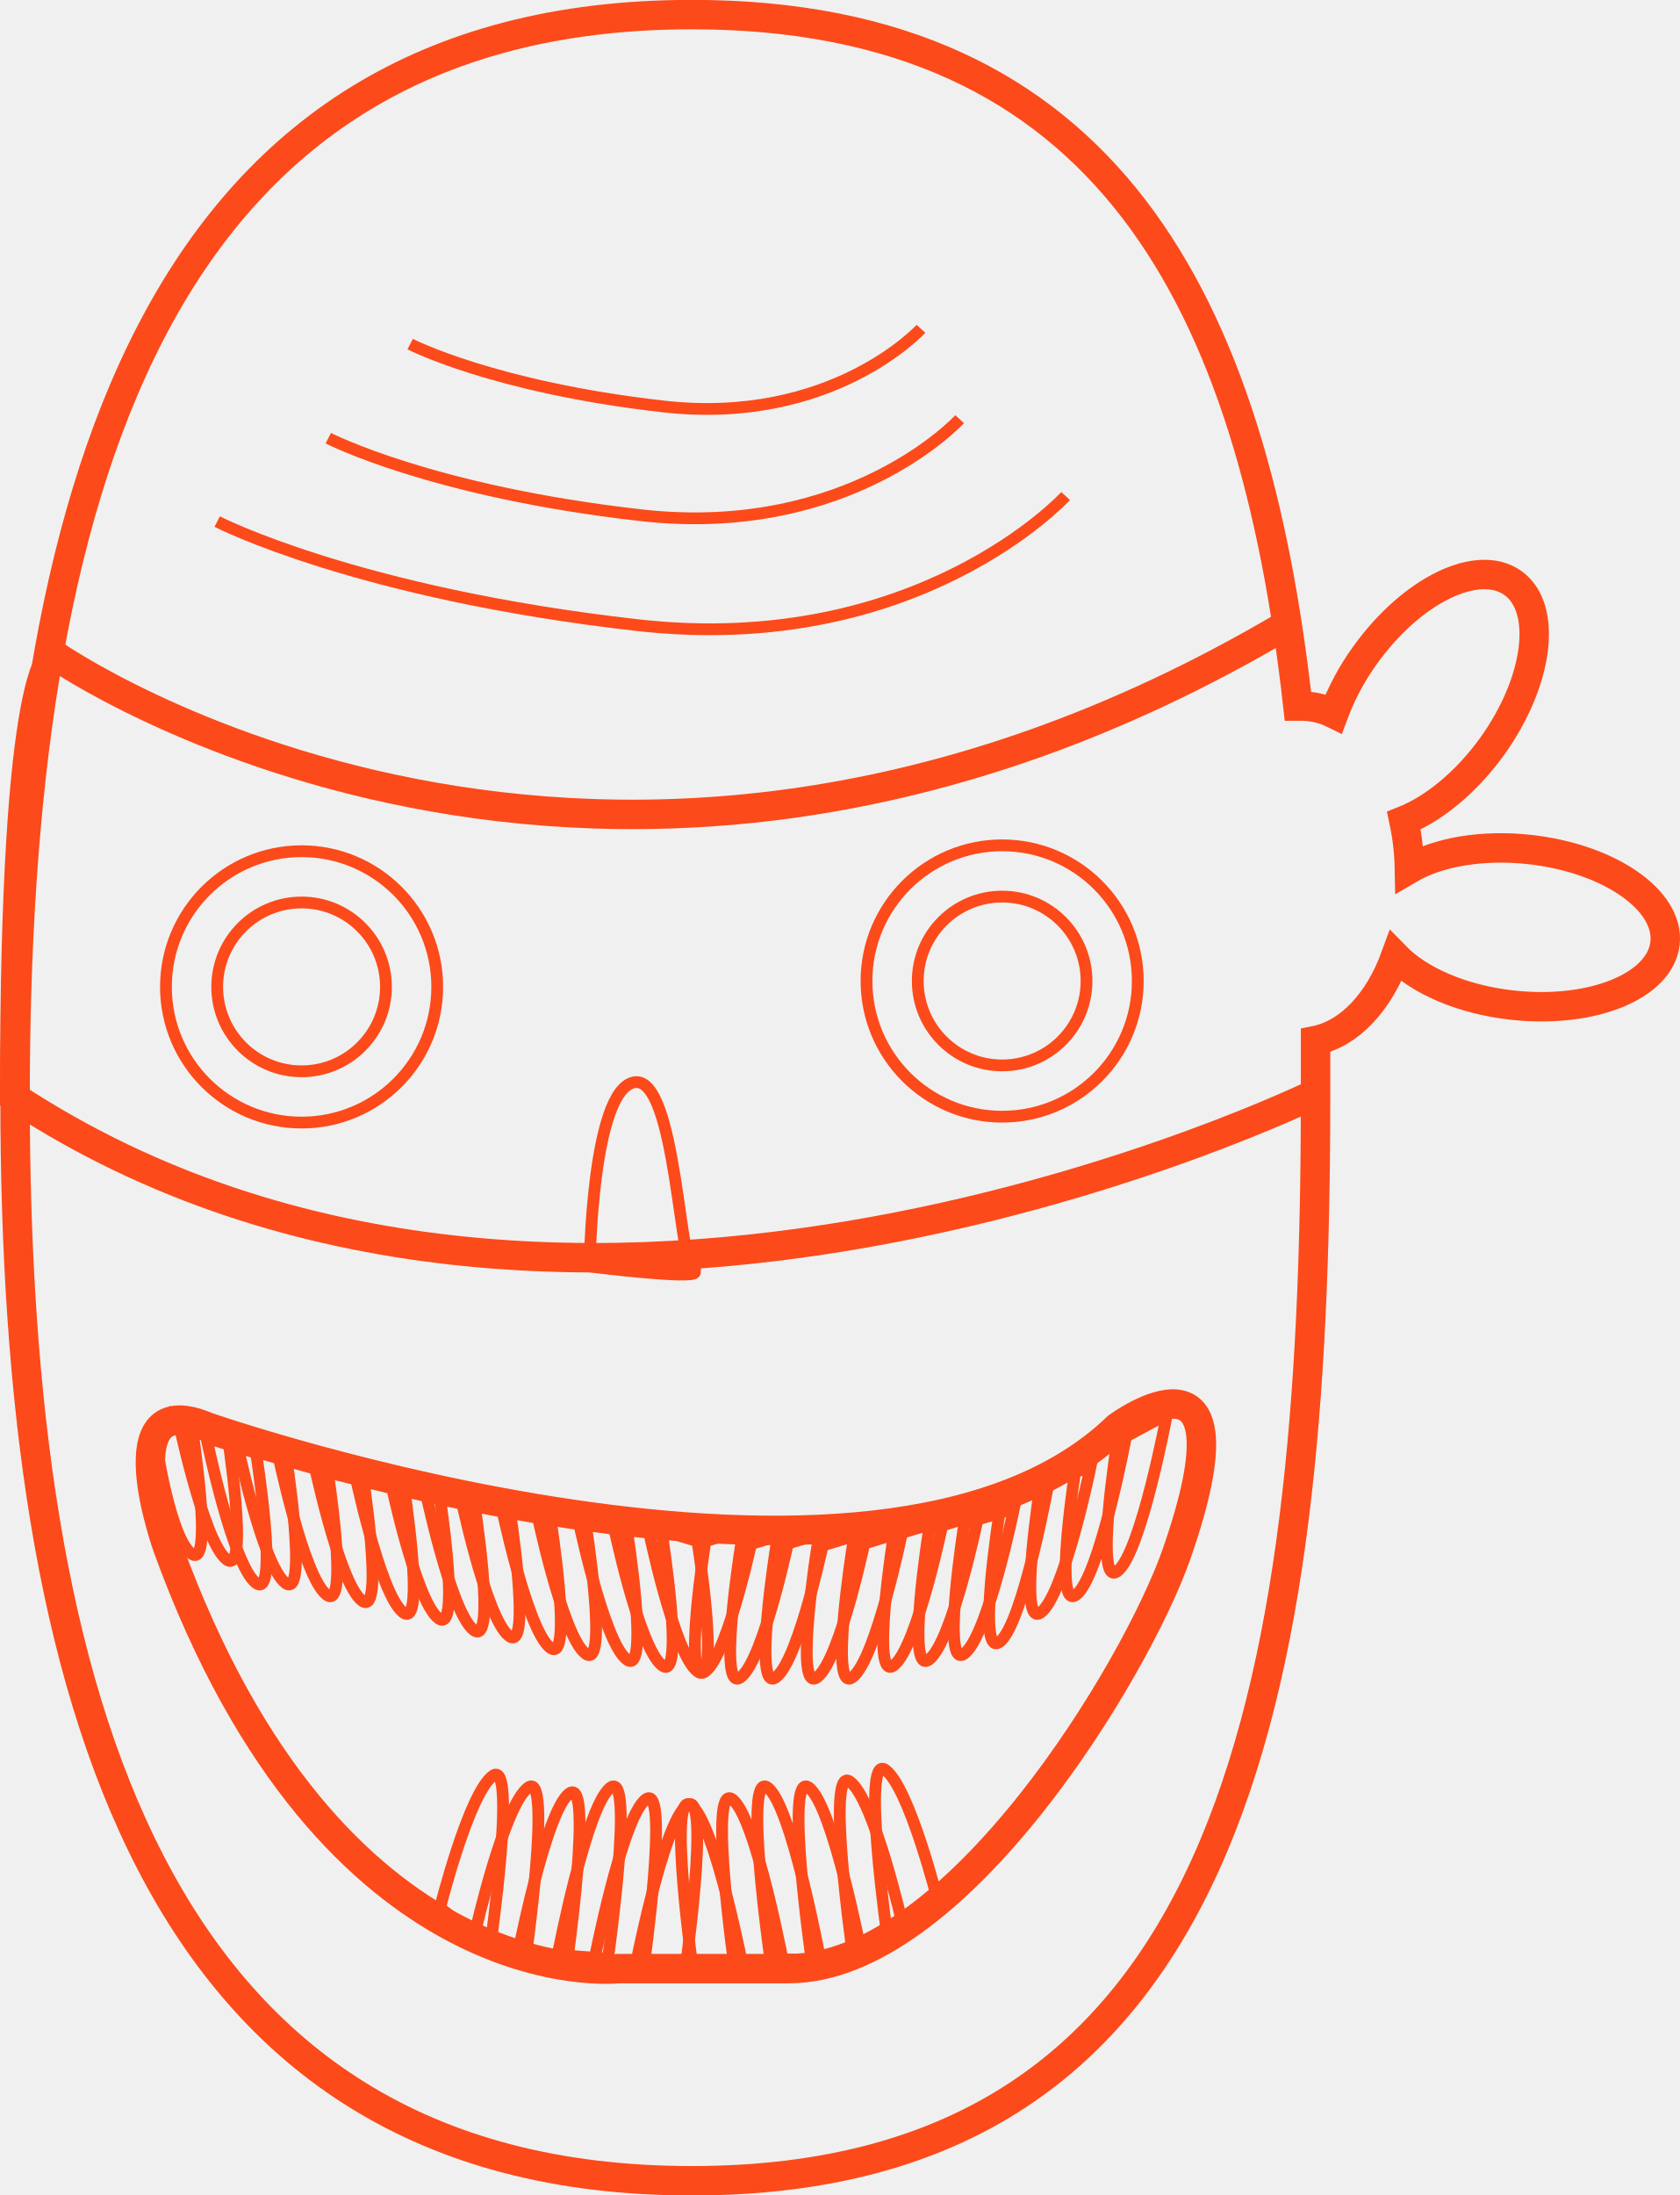
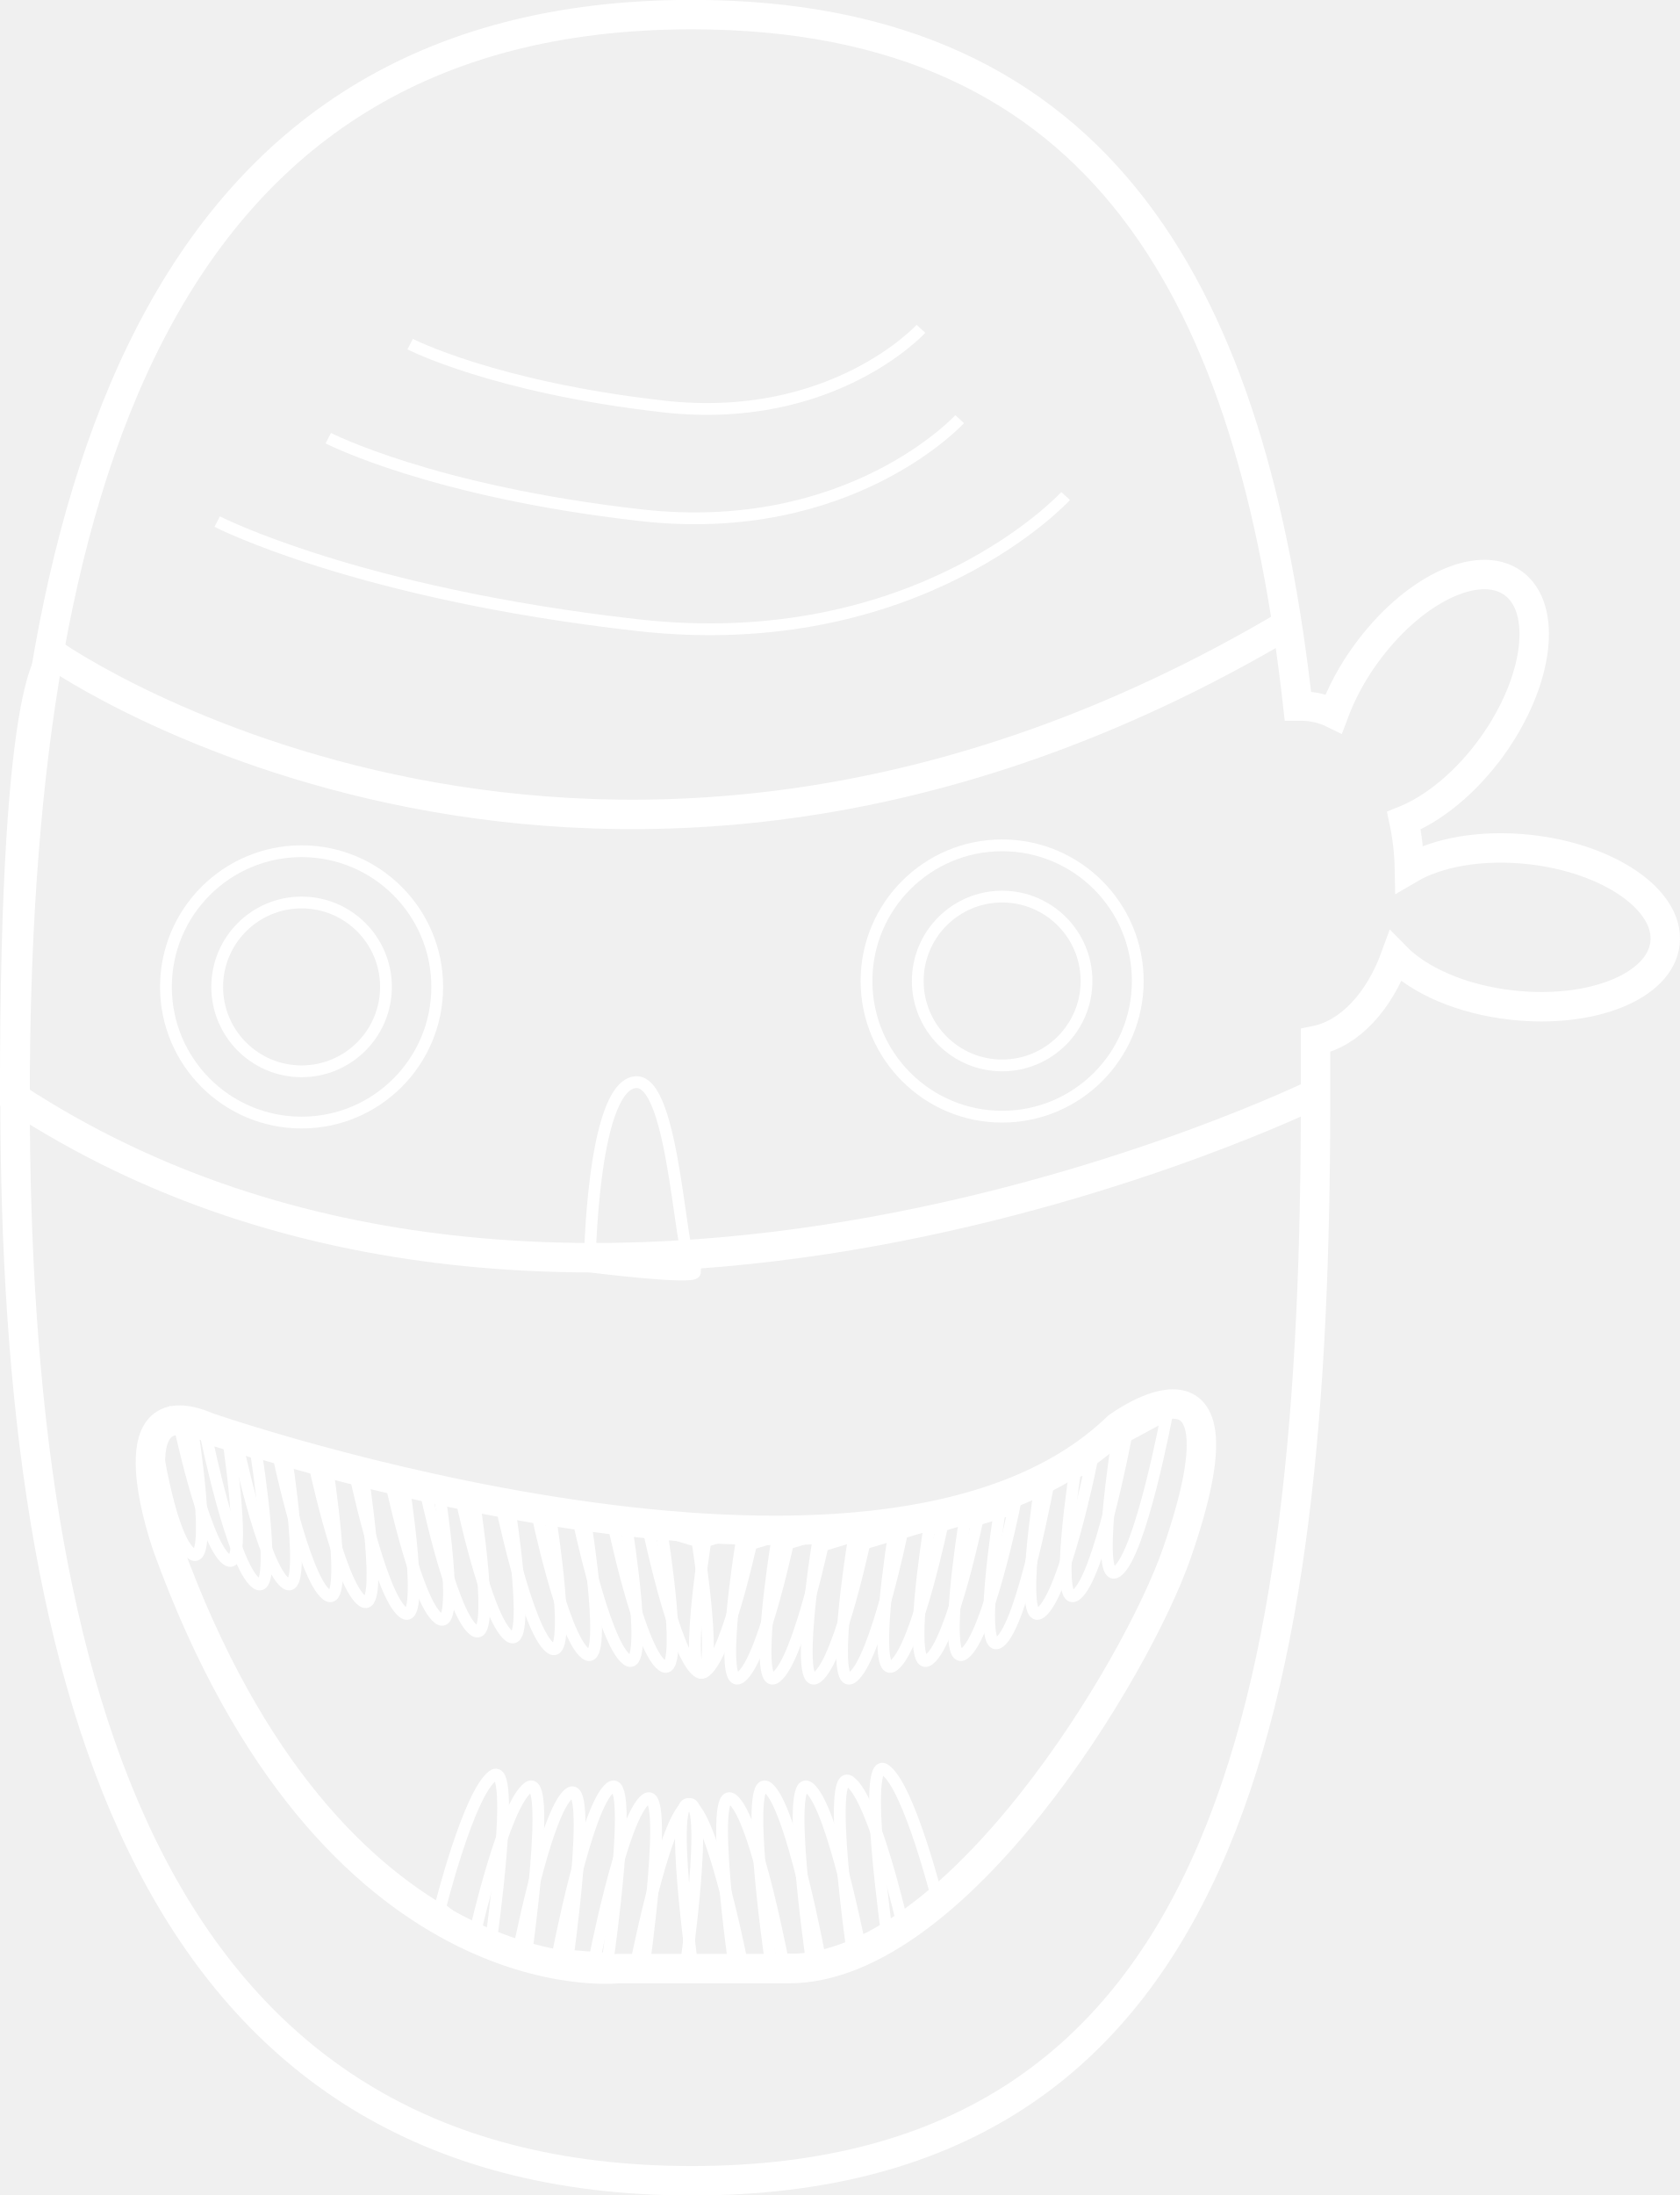
<svg xmlns="http://www.w3.org/2000/svg" viewBox="0 0 285.48 372.9">
  <defs>
-     <style>.a,.c{fill:none;}.a,.b,.c{stroke:#FC4A1A;stroke-miterlimit:10;}.a,.b{stroke-width:5px;}.b{fill:none;}.c{stroke-width:2px;}</style>
+     <style>.a,.c{fill:none;}.a,.b,.c{stroke:#fff;stroke-miterlimit:10;}.a,.b{stroke-width:5px;}.b{fill:none;}.c{stroke-width:2px;}</style>
  </defs>
  <path class="a" d="M793.9,274.38c-8.15-.89-15.6.47-20.41,3.29a42.82,42.82,0,0,0-.94-8.19c5-2,10.52-6.41,15-12.62,7.92-11.05,9.5-23.48,3.53-27.75s-17.22,1.22-25.14,12.28a42.28,42.28,0,0,0-5.31,9.91,12.5,12.5,0,0,0-5.48-1.29l-.61,0c-7.67-68.73-32.44-117.47-103-117.47-91.71,0-115,82.36-115,184s23.34,184,115,184,106-82.36,106-184q0-4.89,0-9.71c5.84-1.19,10.82-6.64,13.6-14.28,4,4.1,11.27,7.33,19.87,8.27,13.52,1.48,25.12-3.23,25.92-10.53S807.41,275.86,793.9,274.38Z" transform="translate(-533.98 -130.06)" />
  <path class="b" d="M757.92,315.67s-127.23,62.57-221.44.84c-.08-75.06,6.92-75.06,6.92-75.06s92.1,64,209.1-5.19" transform="translate(-533.98 -130.06)" />
  <path class="c" d="M574.07,374.34S578.5,396,582.5,399s0-22.11,0-22.11Z" transform="translate(-533.98 -130.06)" />
  <circle class="c" cx="170.3" cy="166.66" r="23.05" />
  <path class="c" d="M581.07,376.34S585.5,398,589.5,401s0-22.11,0-22.11Z" transform="translate(-533.98 -130.06)" />
  <path class="c" d="M587.07,377.34S591.5,399,595.5,402s0-22.11,0-22.11Z" transform="translate(-533.98 -130.06)" />
  <path class="c" d="M594.07,379.34S598.5,401,602.5,404s0-22.11,0-22.11Z" transform="translate(-533.98 -130.06)" />
  <path class="c" d="M600.07,380.34S604.5,402,608.5,405s0-22.11,0-22.11Z" transform="translate(-533.98 -130.06)" />
  <path class="c" d="M606.07,382.34S610.5,404,614.5,407s0-22.11,0-22.11Z" transform="translate(-533.98 -130.06)" />
  <path class="c" d="M612.07,383.34S616.5,405,620.5,408s0-22.11,0-22.11Z" transform="translate(-533.98 -130.06)" />
  <path class="c" d="M619.07,385.34S623.5,407,627.5,410s0-22.11,0-22.11Z" transform="translate(-533.98 -130.06)" />
  <path class="c" d="M625.07,386.34S629.5,408,633.5,411s0-22.11,0-22.11Z" transform="translate(-533.98 -130.06)" />
  <path class="c" d="M632.07,387.34S636.5,409,640.5,412s0-22.11,0-22.11Z" transform="translate(-533.98 -130.06)" />
  <path class="c" d="M638.07,388.34S642.5,410,646.5,413s0-22.11,0-22.11Z" transform="translate(-533.98 -130.06)" />
  <path class="c" d="M644.07,389.34S648.5,411,652.5,414s0-22.11,0-22.11Z" transform="translate(-533.98 -130.06)" />
  <path class="c" d="M732.28,370.34S727.85,394,723.85,397s0-22.11,0-22.11Z" transform="translate(-533.98 -130.06)" />
  <path class="c" d="M569.07,374.34S573.5,396,577.5,399s0-22.11,0-22.11Z" transform="translate(-533.98 -130.06)" />
  <path class="c" d="M564.07,370.34S568.5,392,572.5,395s0-22.11,0-22.11Z" transform="translate(-533.98 -130.06)" />
  <path class="c" d="M560.07,372.34S562.5,391,566.5,394s0-22.11,0-22.11Z" transform="translate(-533.98 -130.06)" />
  <path class="c" d="M725.28,374.34S720.85,398,716.85,401s0-22.11,0-22.11Z" transform="translate(-533.98 -130.06)" />
  <path class="c" d="M719.28,379.34S714.85,401,710.85,404s0-22.11,0-22.11Z" transform="translate(-533.98 -130.06)" />
  <path class="c" d="M712.28,381.34S707.85,406,703.85,409s0-22.11,0-22.11Z" transform="translate(-533.98 -130.06)" />
  <path class="c" d="M706.28,386.34S701.85,408,697.85,411s0-22.11,0-22.11Z" transform="translate(-533.98 -130.06)" />
  <path class="c" d="M700.28,387.34S695.85,409,691.85,412s0-22.11,0-22.11Z" transform="translate(-533.98 -130.06)" />
  <path class="c" d="M694.28,388.34S689.85,410,685.85,413s0-22.11,0-22.11Z" transform="translate(-533.98 -130.06)" />
  <path class="c" d="M687.28,390.34S682.85,412,678.85,415s0-22.11,0-22.11Z" transform="translate(-533.98 -130.06)" />
  <path class="c" d="M681.28,390.34S676.85,412,672.85,415s0-22.11,0-22.11Z" transform="translate(-533.98 -130.06)" />
  <path class="c" d="M674.28,390.34S669.85,412,665.85,415s0-22.11,0-22.11Z" transform="translate(-533.98 -130.06)" />
  <path class="c" d="M668.28,390.34S663.85,412,659.85,415s0-22.11,0-22.11Z" transform="translate(-533.98 -130.06)" />
  <path class="c" d="M662.28,389.34S657.85,411,653.85,414s0-22.11,0-22.11Z" transform="translate(-533.98 -130.06)" />
  <path class="c" d="M673.4,463.19s-4.89-26.56-9-29.47.47,29.1.47,29.1Z" transform="translate(-533.98 -130.06)" />
  <path class="c" d="M667.4,465.19s-4.89-26.56-9-29.47.47,29.1.47,29.1Z" transform="translate(-533.98 -130.06)" />
  <path class="c" d="M660.4,465.19s-4.89-25.56-9-28.47.47,29.1.47,29.1Z" transform="translate(-533.98 -130.06)" />
  <path class="c" d="M693.4,453.19s-4.89-19.56-9-22.47.47,29.1.47,29.1Z" transform="translate(-533.98 -130.06)" />
  <path class="c" d="M687.4,457.19s-4.89-21.56-9-24.47.47,29.1.47,29.1Z" transform="translate(-533.98 -130.06)" />
  <path class="c" d="M680.4,462.19s-4.89-25.56-9-28.47.47,29.1.47,29.1Z" transform="translate(-533.98 -130.06)" />
  <path class="c" d="M608.76,454.19s4.89-19.56,9-22.47-.47,29.1-.47,29.1Z" transform="translate(-533.98 -130.06)" />
  <path class="c" d="M614.76,458.19s4.89-21.56,9-24.47-.47,29.1-.47,29.1Z" transform="translate(-533.98 -130.06)" />
  <path class="c" d="M621.76,463.19s4.89-25.56,9-28.47-.47,29.1-.47,29.1Z" transform="translate(-533.98 -130.06)" />
  <path class="c" d="M628.76,462.19s4.89-25.56,9-28.47-.47,29.1-.47,29.1Z" transform="translate(-533.98 -130.06)" />
  <path class="c" d="M634.76,464.19s4.89-25.56,9-28.47-.47,29.1-.47,29.1Z" transform="translate(-533.98 -130.06)" />
  <path class="c" d="M641.76,465.19s4.89-25.56,9-28.47-.47,29.1-.47,29.1Z" transform="translate(-533.98 -130.06)" />
  <circle class="c" cx="51.25" cy="167.66" r="23.05" />
  <circle class="c" cx="51.25" cy="167.66" r="14.34" />
  <circle class="c" cx="170.3" cy="166.66" r="14.34" />
  <path class="b" d="M569.25,372.5S683,412,723.88,372.5c0,0,23.63-17.5,10.06,21.5-6.77,19.47-37.44,70.5-65.94,70.5H639S590.5,470,562.5,393C562.5,393,552.5,365.34,569.25,372.5Z" transform="translate(-533.98 -130.06)" />
  <path class="c" d="M570.89,218.67s23.59,12.19,71.39,17.59,72.79-21.93,72.79-21.93" transform="translate(-533.98 -130.06)" />
  <path class="c" d="M589.77,204.5s17.56,9.07,53.12,13.09,54.17-16.32,54.17-16.32" transform="translate(-533.98 -130.06)" />
  <path class="c" d="M603.68,188.52s14.2,7.33,43,10.59,43.8-13.19,43.8-13.19" transform="translate(-533.98 -130.06)" />
  <path class="c" d="M634.18,345.22s.34-30,7.58-31.29,7.72,33.53,10.31,32.29C652,347.46,634.18,345.22,634.18,345.22Z" transform="translate(-533.98 -130.06)" />
</svg>
